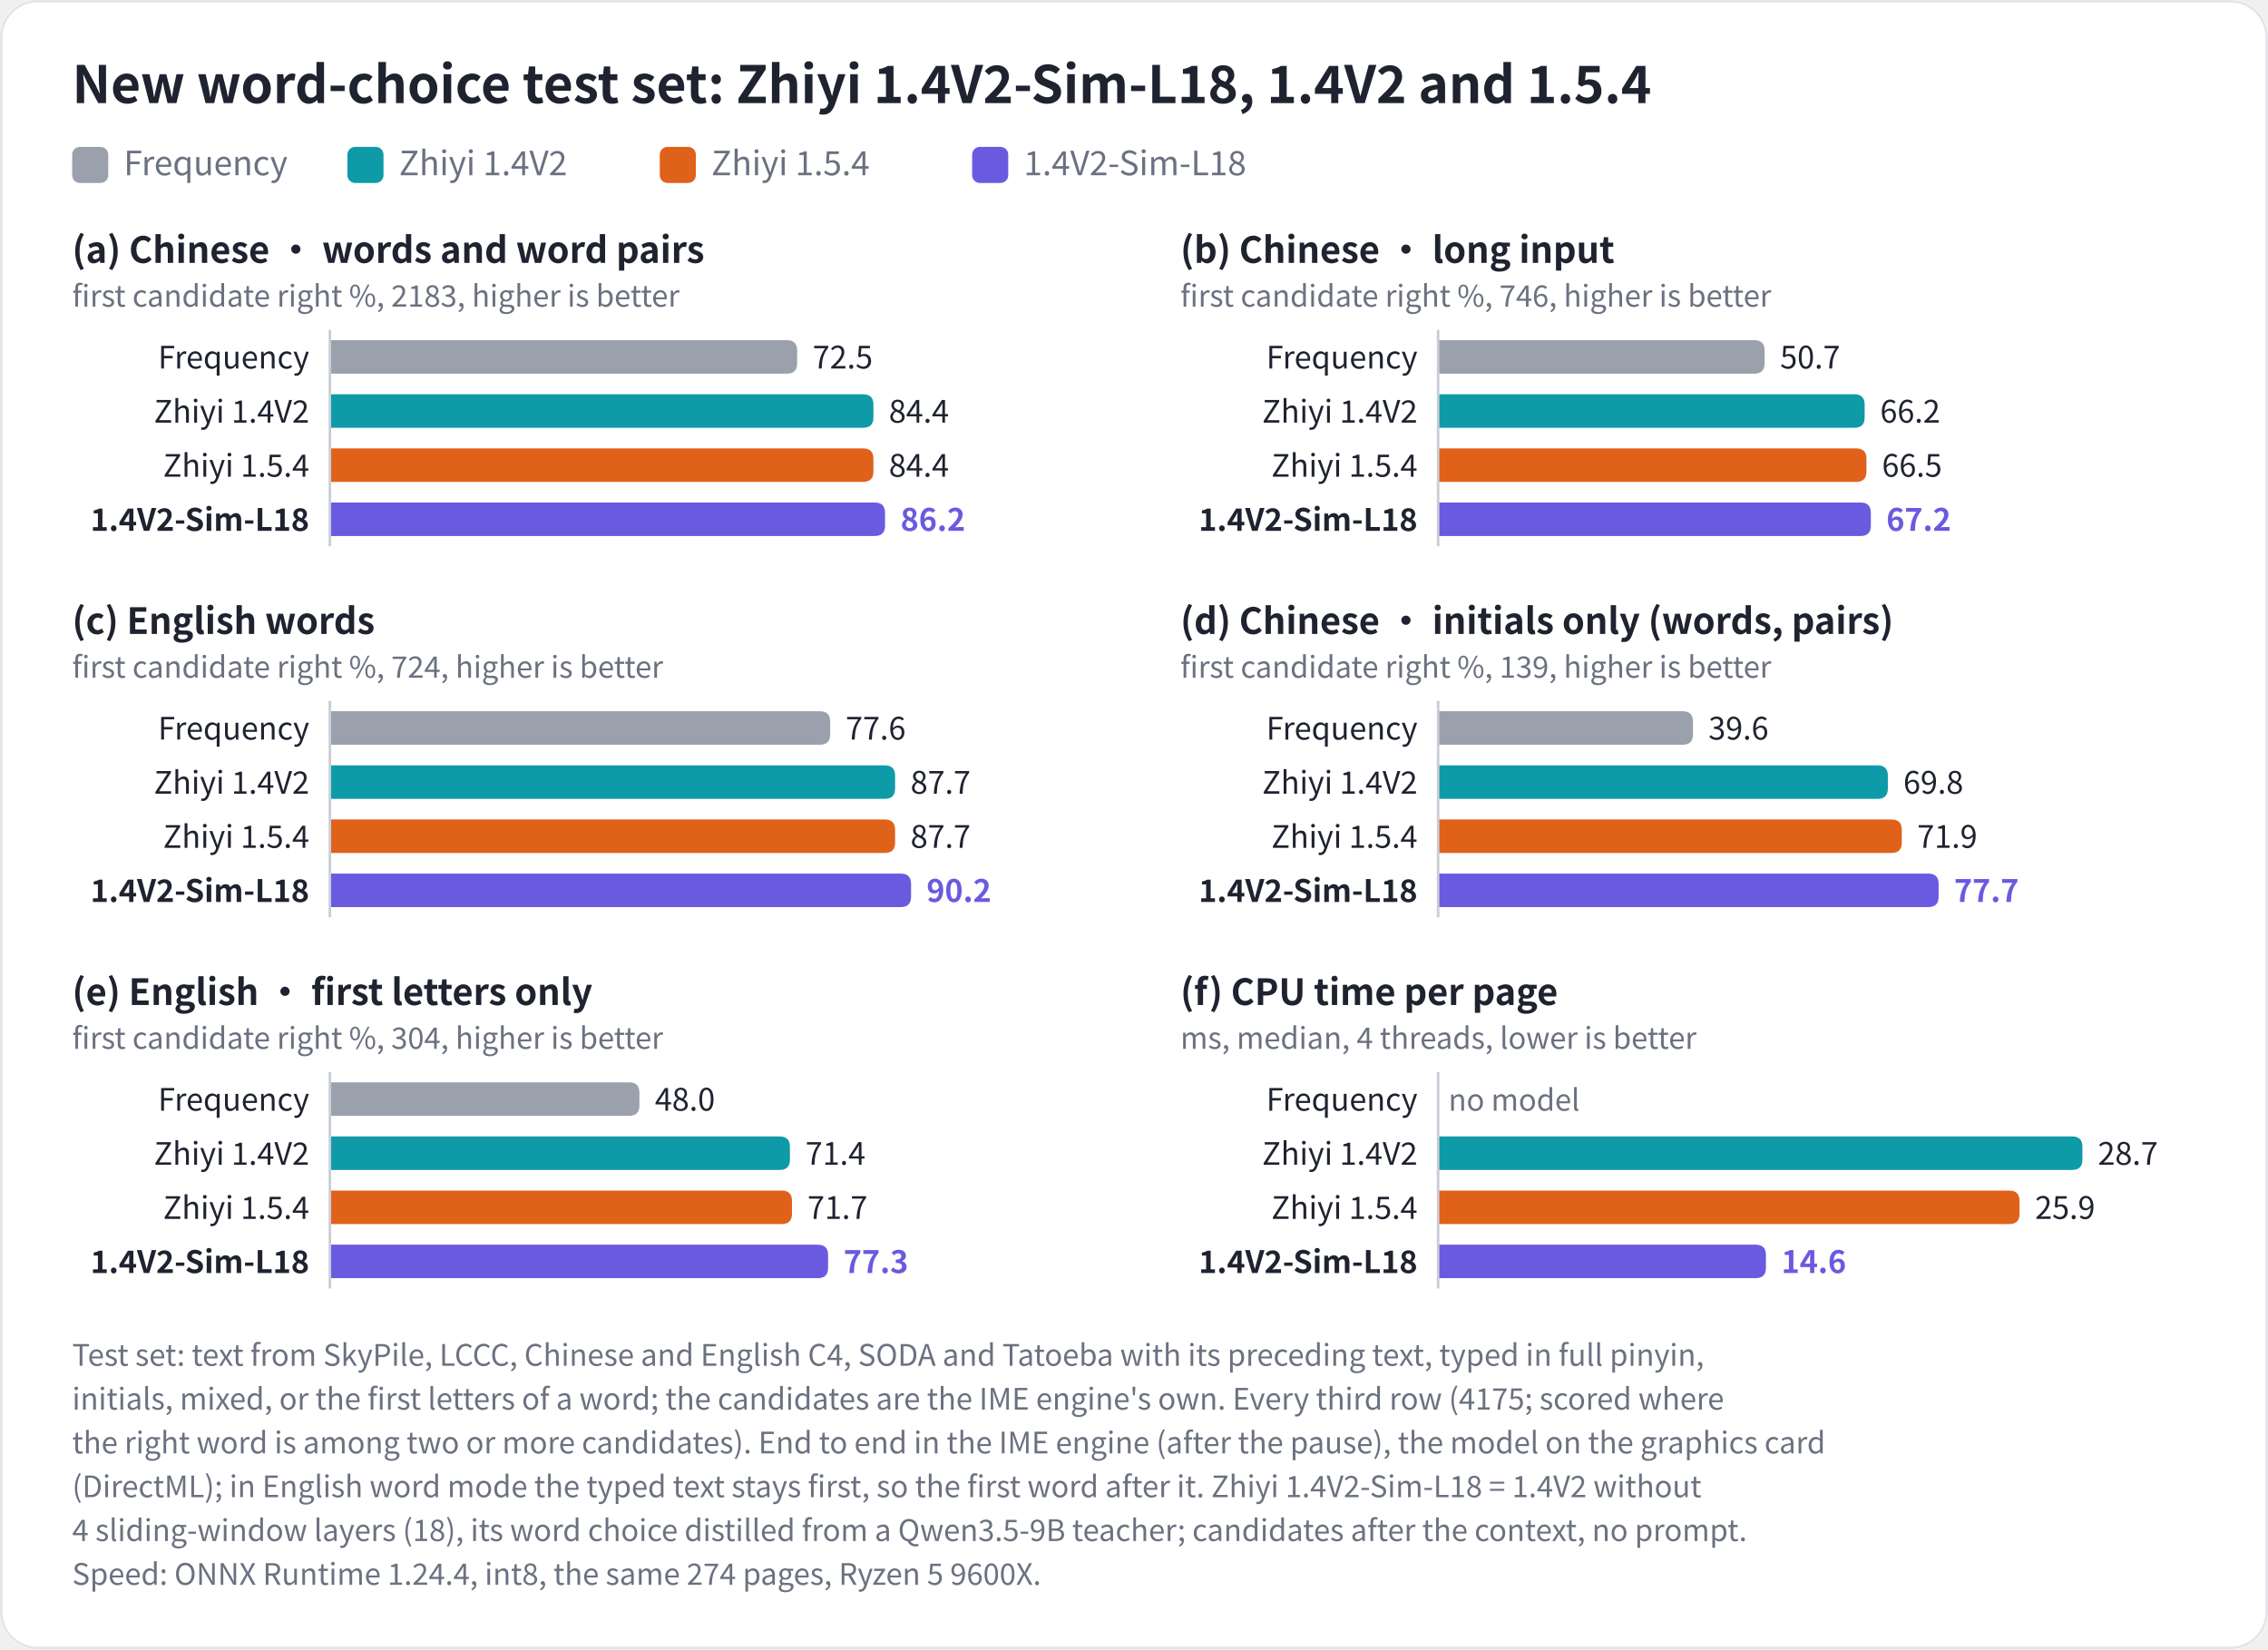
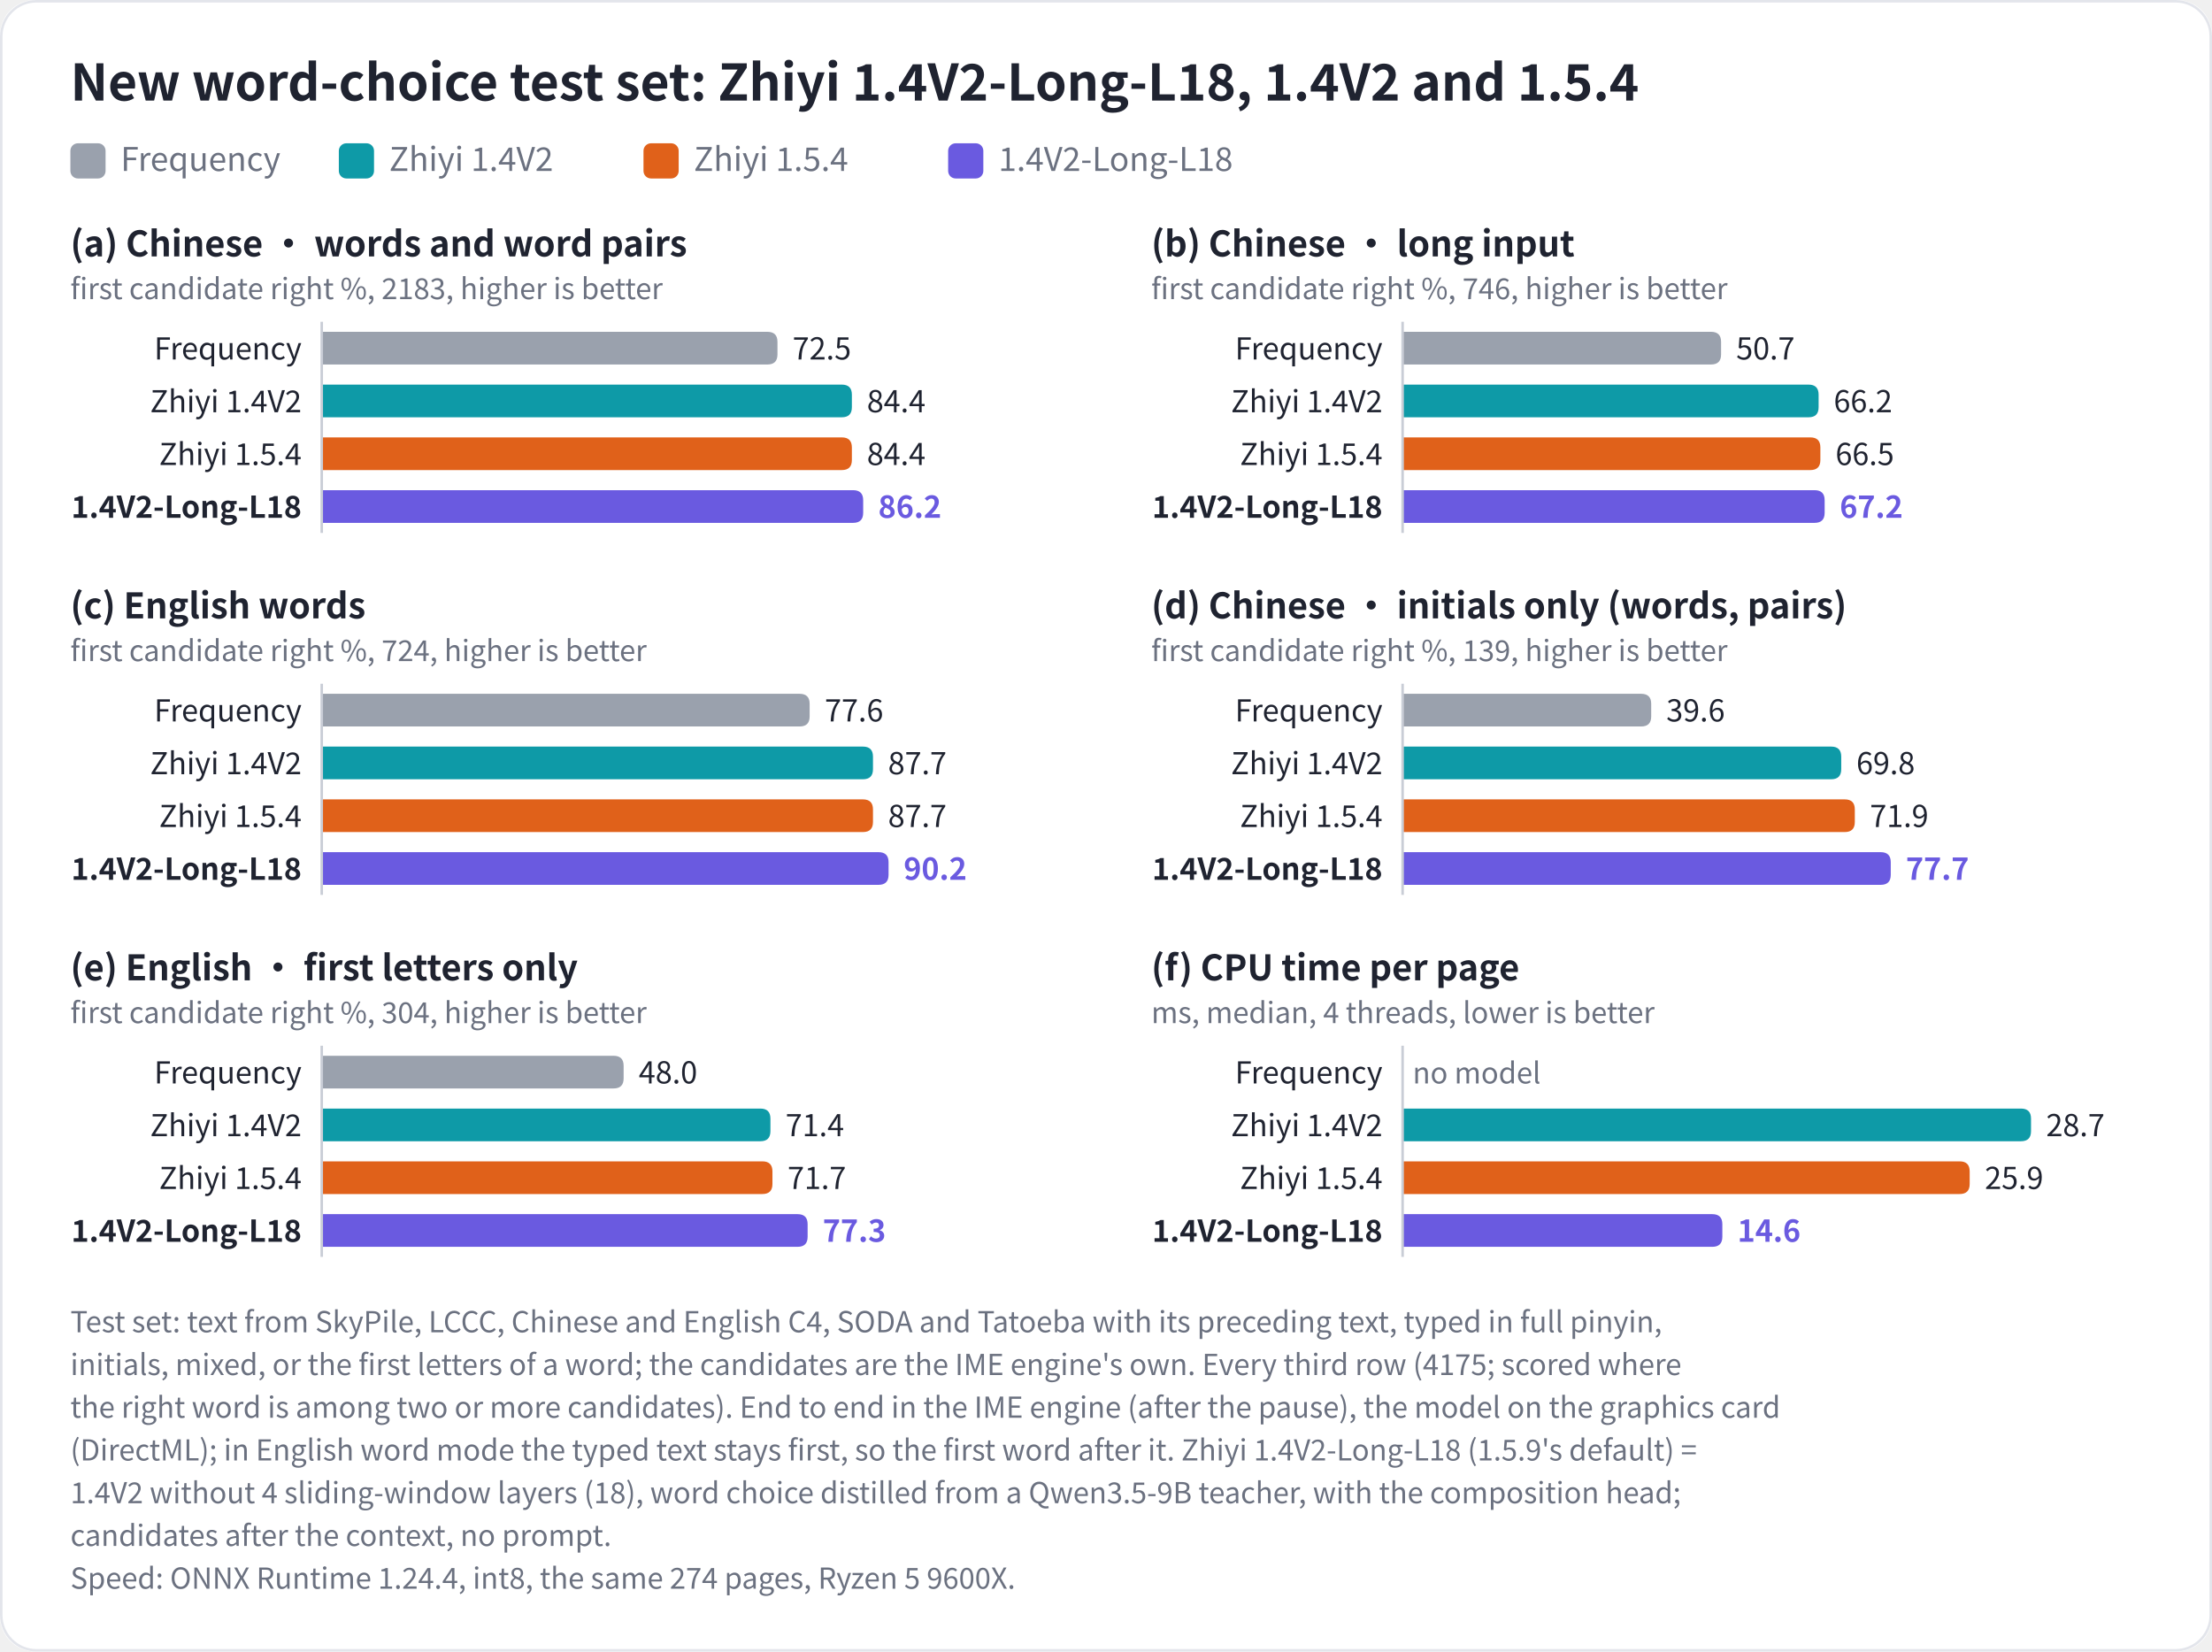
- <svg xmlns="http://www.w3.org/2000/svg" width="880" height="640" viewBox="0 0 880 640" font-family="'Microsoft YaHei','PingFang SC','Noto Sans CJK SC','Segoe UI',sans-serif">
-   <rect width="880" height="640" rx="14" fill="#FFFFFF" />
-   <rect x="0.5" y="0.5" width="879" height="639" rx="14" fill="none" stroke="#E3E5EB" />
-   <text x="28" y="40" font-size="20" font-weight="700" fill="#1F2330">New word-choice test set: Zhiyi 1.4V2-Sim-L18, 1.4V2 and 1.5.4</text>
+ <svg xmlns="http://www.w3.org/2000/svg" width="880" height="657" viewBox="0 0 880 657" font-family="'Microsoft YaHei','PingFang SC','Noto Sans CJK SC','Segoe UI',sans-serif">
+   <rect width="880" height="657" rx="14" fill="#FFFFFF" />
+   <rect x="0.5" y="0.5" width="879" height="656" rx="14" fill="none" stroke="#E3E5EB" />
+   <text x="28" y="40" font-size="20" font-weight="700" fill="#1F2330">New word-choice test set: Zhiyi 1.4V2-Long-L18, 1.4V2 and 1.5.4</text>
  <rect x="28" y="57" width="14" height="14" rx="3" fill="#9AA1AD" />
  <text x="48" y="68" font-size="13" fill="#6B7180">Frequency</text>
  <rect x="134.8" y="57" width="14" height="14" rx="3" fill="#0E9AA7" />
  <text x="154.8" y="68" font-size="13" fill="#6B7180">Zhiyi 1.4V2</text>
  <rect x="256.0" y="57" width="14" height="14" rx="3" fill="#E0611A" />
  <text x="276.0" y="68" font-size="13" fill="#6B7180">Zhiyi 1.5.4</text>
  <rect x="377.2" y="57" width="14" height="14" rx="3" fill="#6A5AE0" />
-   <text x="397.2" y="68" font-size="13" fill="#6B7180">1.4V2-Sim-L18</text>
+   <text x="397.2" y="68" font-size="13" fill="#6B7180">1.4V2-Long-L18</text>
  <text x="28" y="102" font-size="14" font-weight="700" fill="#1F2330">(a) Chinese · words and word pairs</text>
  <text x="28" y="119" font-size="11.5" fill="#6B7180">first candidate right %, 2183, higher is better</text>
  <text x="120" y="143" font-size="12" text-anchor="end" font-weight="400" fill="#1F2330">Frequency</text>
  <path d="M128,132 H305.3 Q309.3,132 309.3,136.0 V141.0 Q309.3,145 305.3,145 H128 Z" fill="#9AA1AD" />
  <text x="315.3" y="143" font-size="12" font-weight="400" fill="#1F2330">72.5</text>
  <text x="120" y="164" font-size="12" text-anchor="end" font-weight="400" fill="#1F2330">Zhiyi 1.4V2</text>
  <path d="M128,153 H334.9 Q338.9,153 338.9,157.0 V162.0 Q338.9,166 334.9,166 H128 Z" fill="#0E9AA7" />
  <text x="344.9" y="164" font-size="12" font-weight="400" fill="#1F2330">84.4</text>
  <text x="120" y="185" font-size="12" text-anchor="end" font-weight="400" fill="#1F2330">Zhiyi 1.5.4</text>
  <path d="M128,174 H334.9 Q338.9,174 338.9,178.0 V183.0 Q338.9,187 334.9,187 H128 Z" fill="#E0611A" />
  <text x="344.9" y="185" font-size="12" font-weight="400" fill="#1F2330">84.4</text>
-   <text x="120" y="206" font-size="12" text-anchor="end" font-weight="700" fill="#1F2330">1.4V2-Sim-L18</text>
+   <text x="120" y="206" font-size="12" text-anchor="end" font-weight="700" fill="#1F2330">1.4V2-Long-L18</text>
  <path d="M128,195 H339.4 Q343.4,195 343.4,199.0 V204.0 Q343.4,208 339.4,208 H128 Z" fill="#6A5AE0" />
  <text x="349.4" y="206" font-size="12" font-weight="700" fill="#6A5AE0">86.2</text>
  <line x1="128" y1="128" x2="128" y2="212" stroke="#C9CDD6" />
  <text x="458" y="102" font-size="14" font-weight="700" fill="#1F2330">(b) Chinese · long input</text>
  <text x="458" y="119" font-size="11.5" fill="#6B7180">first candidate right %, 746, higher is better</text>
  <text x="550" y="143" font-size="12" text-anchor="end" font-weight="400" fill="#1F2330">Frequency</text>
  <path d="M558,132 H680.7 Q684.7,132 684.7,136.0 V141.0 Q684.7,145 680.7,145 H558 Z" fill="#9AA1AD" />
  <text x="690.7" y="143" font-size="12" font-weight="400" fill="#1F2330">50.7</text>
  <text x="550" y="164" font-size="12" text-anchor="end" font-weight="400" fill="#1F2330">Zhiyi 1.4V2</text>
  <path d="M558,153 H719.5 Q723.5,153 723.5,157.0 V162.0 Q723.5,166 719.5,166 H558 Z" fill="#0E9AA7" />
  <text x="729.5" y="164" font-size="12" font-weight="400" fill="#1F2330">66.2</text>
  <text x="550" y="185" font-size="12" text-anchor="end" font-weight="400" fill="#1F2330">Zhiyi 1.5.4</text>
  <path d="M558,174 H720.2 Q724.2,174 724.2,178.0 V183.0 Q724.2,187 720.2,187 H558 Z" fill="#E0611A" />
  <text x="730.2" y="185" font-size="12" font-weight="400" fill="#1F2330">66.5</text>
-   <text x="550" y="206" font-size="12" text-anchor="end" font-weight="700" fill="#1F2330">1.4V2-Sim-L18</text>
+   <text x="550" y="206" font-size="12" text-anchor="end" font-weight="700" fill="#1F2330">1.4V2-Long-L18</text>
  <path d="M558,195 H721.9 Q725.9,195 725.9,199.0 V204.0 Q725.9,208 721.9,208 H558 Z" fill="#6A5AE0" />
  <text x="731.9" y="206" font-size="12" font-weight="700" fill="#6A5AE0">67.2</text>
  <line x1="558" y1="128" x2="558" y2="212" stroke="#C9CDD6" />
  <text x="28" y="246" font-size="14" font-weight="700" fill="#1F2330">(c) English words</text>
  <text x="28" y="263" font-size="11.5" fill="#6B7180">first candidate right %, 724, higher is better</text>
  <text x="120" y="287" font-size="12" text-anchor="end" font-weight="400" fill="#1F2330">Frequency</text>
  <path d="M128,276 H318.1 Q322.1,276 322.1,280.0 V285.0 Q322.1,289 318.1,289 H128 Z" fill="#9AA1AD" />
  <text x="328.1" y="287" font-size="12" font-weight="400" fill="#1F2330">77.6</text>
  <text x="120" y="308" font-size="12" text-anchor="end" font-weight="400" fill="#1F2330">Zhiyi 1.4V2</text>
  <path d="M128,297 H343.3 Q347.3,297 347.3,301.0 V306.0 Q347.3,310 343.3,310 H128 Z" fill="#0E9AA7" />
  <text x="353.3" y="308" font-size="12" font-weight="400" fill="#1F2330">87.7</text>
  <text x="120" y="329" font-size="12" text-anchor="end" font-weight="400" fill="#1F2330">Zhiyi 1.5.4</text>
  <path d="M128,318 H343.3 Q347.3,318 347.3,322.0 V327.0 Q347.3,331 343.3,331 H128 Z" fill="#E0611A" />
  <text x="353.3" y="329" font-size="12" font-weight="400" fill="#1F2330">87.7</text>
-   <text x="120" y="350" font-size="12" text-anchor="end" font-weight="700" fill="#1F2330">1.4V2-Sim-L18</text>
+   <text x="120" y="350" font-size="12" text-anchor="end" font-weight="700" fill="#1F2330">1.4V2-Long-L18</text>
  <path d="M128,339 H349.5 Q353.5,339 353.5,343.0 V348.0 Q353.5,352 349.5,352 H128 Z" fill="#6A5AE0" />
  <text x="359.5" y="350" font-size="12" font-weight="700" fill="#6A5AE0">90.2</text>
  <line x1="128" y1="272" x2="128" y2="356" stroke="#C9CDD6" />
  <text x="458" y="246" font-size="14" font-weight="700" fill="#1F2330">(d) Chinese · initials only (words, pairs)</text>
  <text x="458" y="263" font-size="11.5" fill="#6B7180">first candidate right %, 139, higher is better</text>
  <text x="550" y="287" font-size="12" text-anchor="end" font-weight="400" fill="#1F2330">Frequency</text>
  <path d="M558,276 H652.9 Q656.9,276 656.9,280.0 V285.0 Q656.9,289 652.9,289 H558 Z" fill="#9AA1AD" />
  <text x="662.9" y="287" font-size="12" font-weight="400" fill="#1F2330">39.6</text>
  <text x="550" y="308" font-size="12" text-anchor="end" font-weight="400" fill="#1F2330">Zhiyi 1.4V2</text>
  <path d="M558,297 H728.5 Q732.5,297 732.5,301.0 V306.0 Q732.5,310 728.5,310 H558 Z" fill="#0E9AA7" />
  <text x="738.5" y="308" font-size="12" font-weight="400" fill="#1F2330">69.8</text>
  <text x="550" y="329" font-size="12" text-anchor="end" font-weight="400" fill="#1F2330">Zhiyi 1.5.4</text>
  <path d="M558,318 H733.9 Q737.9,318 737.9,322.0 V327.0 Q737.9,331 733.9,331 H558 Z" fill="#E0611A" />
  <text x="743.9" y="329" font-size="12" font-weight="400" fill="#1F2330">71.9</text>
-   <text x="550" y="350" font-size="12" text-anchor="end" font-weight="700" fill="#1F2330">1.4V2-Sim-L18</text>
+   <text x="550" y="350" font-size="12" text-anchor="end" font-weight="700" fill="#1F2330">1.4V2-Long-L18</text>
  <path d="M558,339 H748.2 Q752.2,339 752.2,343.0 V348.0 Q752.2,352 748.2,352 H558 Z" fill="#6A5AE0" />
  <text x="758.2" y="350" font-size="12" font-weight="700" fill="#6A5AE0">77.7</text>
  <line x1="558" y1="272" x2="558" y2="356" stroke="#C9CDD6" />
  <text x="28" y="390" font-size="14" font-weight="700" fill="#1F2330">(e) English · first letters only</text>
  <text x="28" y="407" font-size="11.5" fill="#6B7180">first candidate right %, 304, higher is better</text>
  <text x="120" y="431" font-size="12" text-anchor="end" font-weight="400" fill="#1F2330">Frequency</text>
  <path d="M128,420 H244.1 Q248.1,420 248.1,424.0 V429.0 Q248.1,433 244.1,433 H128 Z" fill="#9AA1AD" />
  <text x="254.1" y="431" font-size="12" font-weight="400" fill="#1F2330">48.0</text>
  <text x="120" y="452" font-size="12" text-anchor="end" font-weight="400" fill="#1F2330">Zhiyi 1.4V2</text>
  <path d="M128,441 H302.5 Q306.5,441 306.5,445.0 V450.0 Q306.5,454 302.5,454 H128 Z" fill="#0E9AA7" />
  <text x="312.5" y="452" font-size="12" font-weight="400" fill="#1F2330">71.4</text>
  <text x="120" y="473" font-size="12" text-anchor="end" font-weight="400" fill="#1F2330">Zhiyi 1.5.4</text>
  <path d="M128,462 H303.3 Q307.3,462 307.3,466.0 V471.0 Q307.3,475 303.3,475 H128 Z" fill="#E0611A" />
  <text x="313.3" y="473" font-size="12" font-weight="400" fill="#1F2330">71.7</text>
-   <text x="120" y="494" font-size="12" text-anchor="end" font-weight="700" fill="#1F2330">1.4V2-Sim-L18</text>
+   <text x="120" y="494" font-size="12" text-anchor="end" font-weight="700" fill="#1F2330">1.4V2-Long-L18</text>
  <path d="M128,483 H317.3 Q321.3,483 321.3,487.0 V492.0 Q321.3,496 317.3,496 H128 Z" fill="#6A5AE0" />
  <text x="327.3" y="494" font-size="12" font-weight="700" fill="#6A5AE0">77.3</text>
  <line x1="128" y1="416" x2="128" y2="500" stroke="#C9CDD6" />
  <text x="458" y="390" font-size="14" font-weight="700" fill="#1F2330">(f) CPU time per page</text>
  <text x="458" y="407" font-size="11.5" fill="#6B7180">ms, median, 4 threads, lower is better</text>
  <text x="550" y="431" font-size="12" text-anchor="end" font-weight="400" fill="#1F2330">Frequency</text>
  <text x="562" y="431" font-size="11.5" fill="#6B7180">no model</text>
  <text x="550" y="452" font-size="12" text-anchor="end" font-weight="400" fill="#1F2330">Zhiyi 1.4V2</text>
  <path d="M558,441 H804.0 Q808.0,441 808.0,445.0 V450.0 Q808.0,454 804.0,454 H558 Z" fill="#0E9AA7" />
  <text x="814.0" y="452" font-size="12" font-weight="400" fill="#1F2330">28.7</text>
  <text x="550" y="473" font-size="12" text-anchor="end" font-weight="400" fill="#1F2330">Zhiyi 1.5.4</text>
  <path d="M558,462 H779.6 Q783.6,462 783.6,466.0 V471.0 Q783.6,475 779.6,475 H558 Z" fill="#E0611A" />
  <text x="789.6" y="473" font-size="12" font-weight="400" fill="#1F2330">25.9</text>
-   <text x="550" y="494" font-size="12" text-anchor="end" font-weight="700" fill="#1F2330">1.4V2-Sim-L18</text>
+   <text x="550" y="494" font-size="12" text-anchor="end" font-weight="700" fill="#1F2330">1.4V2-Long-L18</text>
  <path d="M558,483 H681.2 Q685.2,483 685.2,487.0 V492.0 Q685.2,496 681.2,496 H558 Z" fill="#6A5AE0" />
  <text x="691.2" y="494" font-size="12" font-weight="700" fill="#6A5AE0">14.6</text>
  <line x1="558" y1="416" x2="558" y2="500" stroke="#C9CDD6" />
  <text x="28" y="530" font-size="11.5" fill="#6B7180">Test set: text from SkyPile, LCCC, Chinese and English C4, SODA and Tatoeba with its preceding text, typed in full pinyin,</text>
  <text x="28" y="547" font-size="11.5" fill="#6B7180">initials, mixed, or the first letters of a word; the candidates are the IME engine's own. Every third row (4175; scored where</text>
  <text x="28" y="564" font-size="11.5" fill="#6B7180">the right word is among two or more candidates). End to end in the IME engine (after the pause), the model on the graphics card</text>
-   <text x="28" y="581" font-size="11.5" fill="#6B7180">(DirectML); in English word mode the typed text stays first, so the first word after it. Zhiyi 1.4V2-Sim-L18 = 1.4V2 without</text>
-   <text x="28" y="598" font-size="11.5" fill="#6B7180">4 sliding-window layers (18), its word choice distilled from a Qwen3.5-9B teacher; candidates after the context, no prompt.</text>
-   <text x="28" y="615" font-size="11.5" fill="#6B7180">Speed: ONNX Runtime 1.24.4, int8, the same 274 pages, Ryzen 5 9600X.</text>
+   <text x="28" y="581" font-size="11.5" fill="#6B7180">(DirectML); in English word mode the typed text stays first, so the first word after it. Zhiyi 1.4V2-Long-L18 (1.5.9's default) =</text>
+   <text x="28" y="598" font-size="11.5" fill="#6B7180">1.4V2 without 4 sliding-window layers (18), word choice distilled from a Qwen3.5-9B teacher, with the composition head;</text>
+   <text x="28" y="615" font-size="11.5" fill="#6B7180">candidates after the context, no prompt.</text>
+   <text x="28" y="632" font-size="11.5" fill="#6B7180">Speed: ONNX Runtime 1.24.4, int8, the same 274 pages, Ryzen 5 9600X.</text>
</svg>
